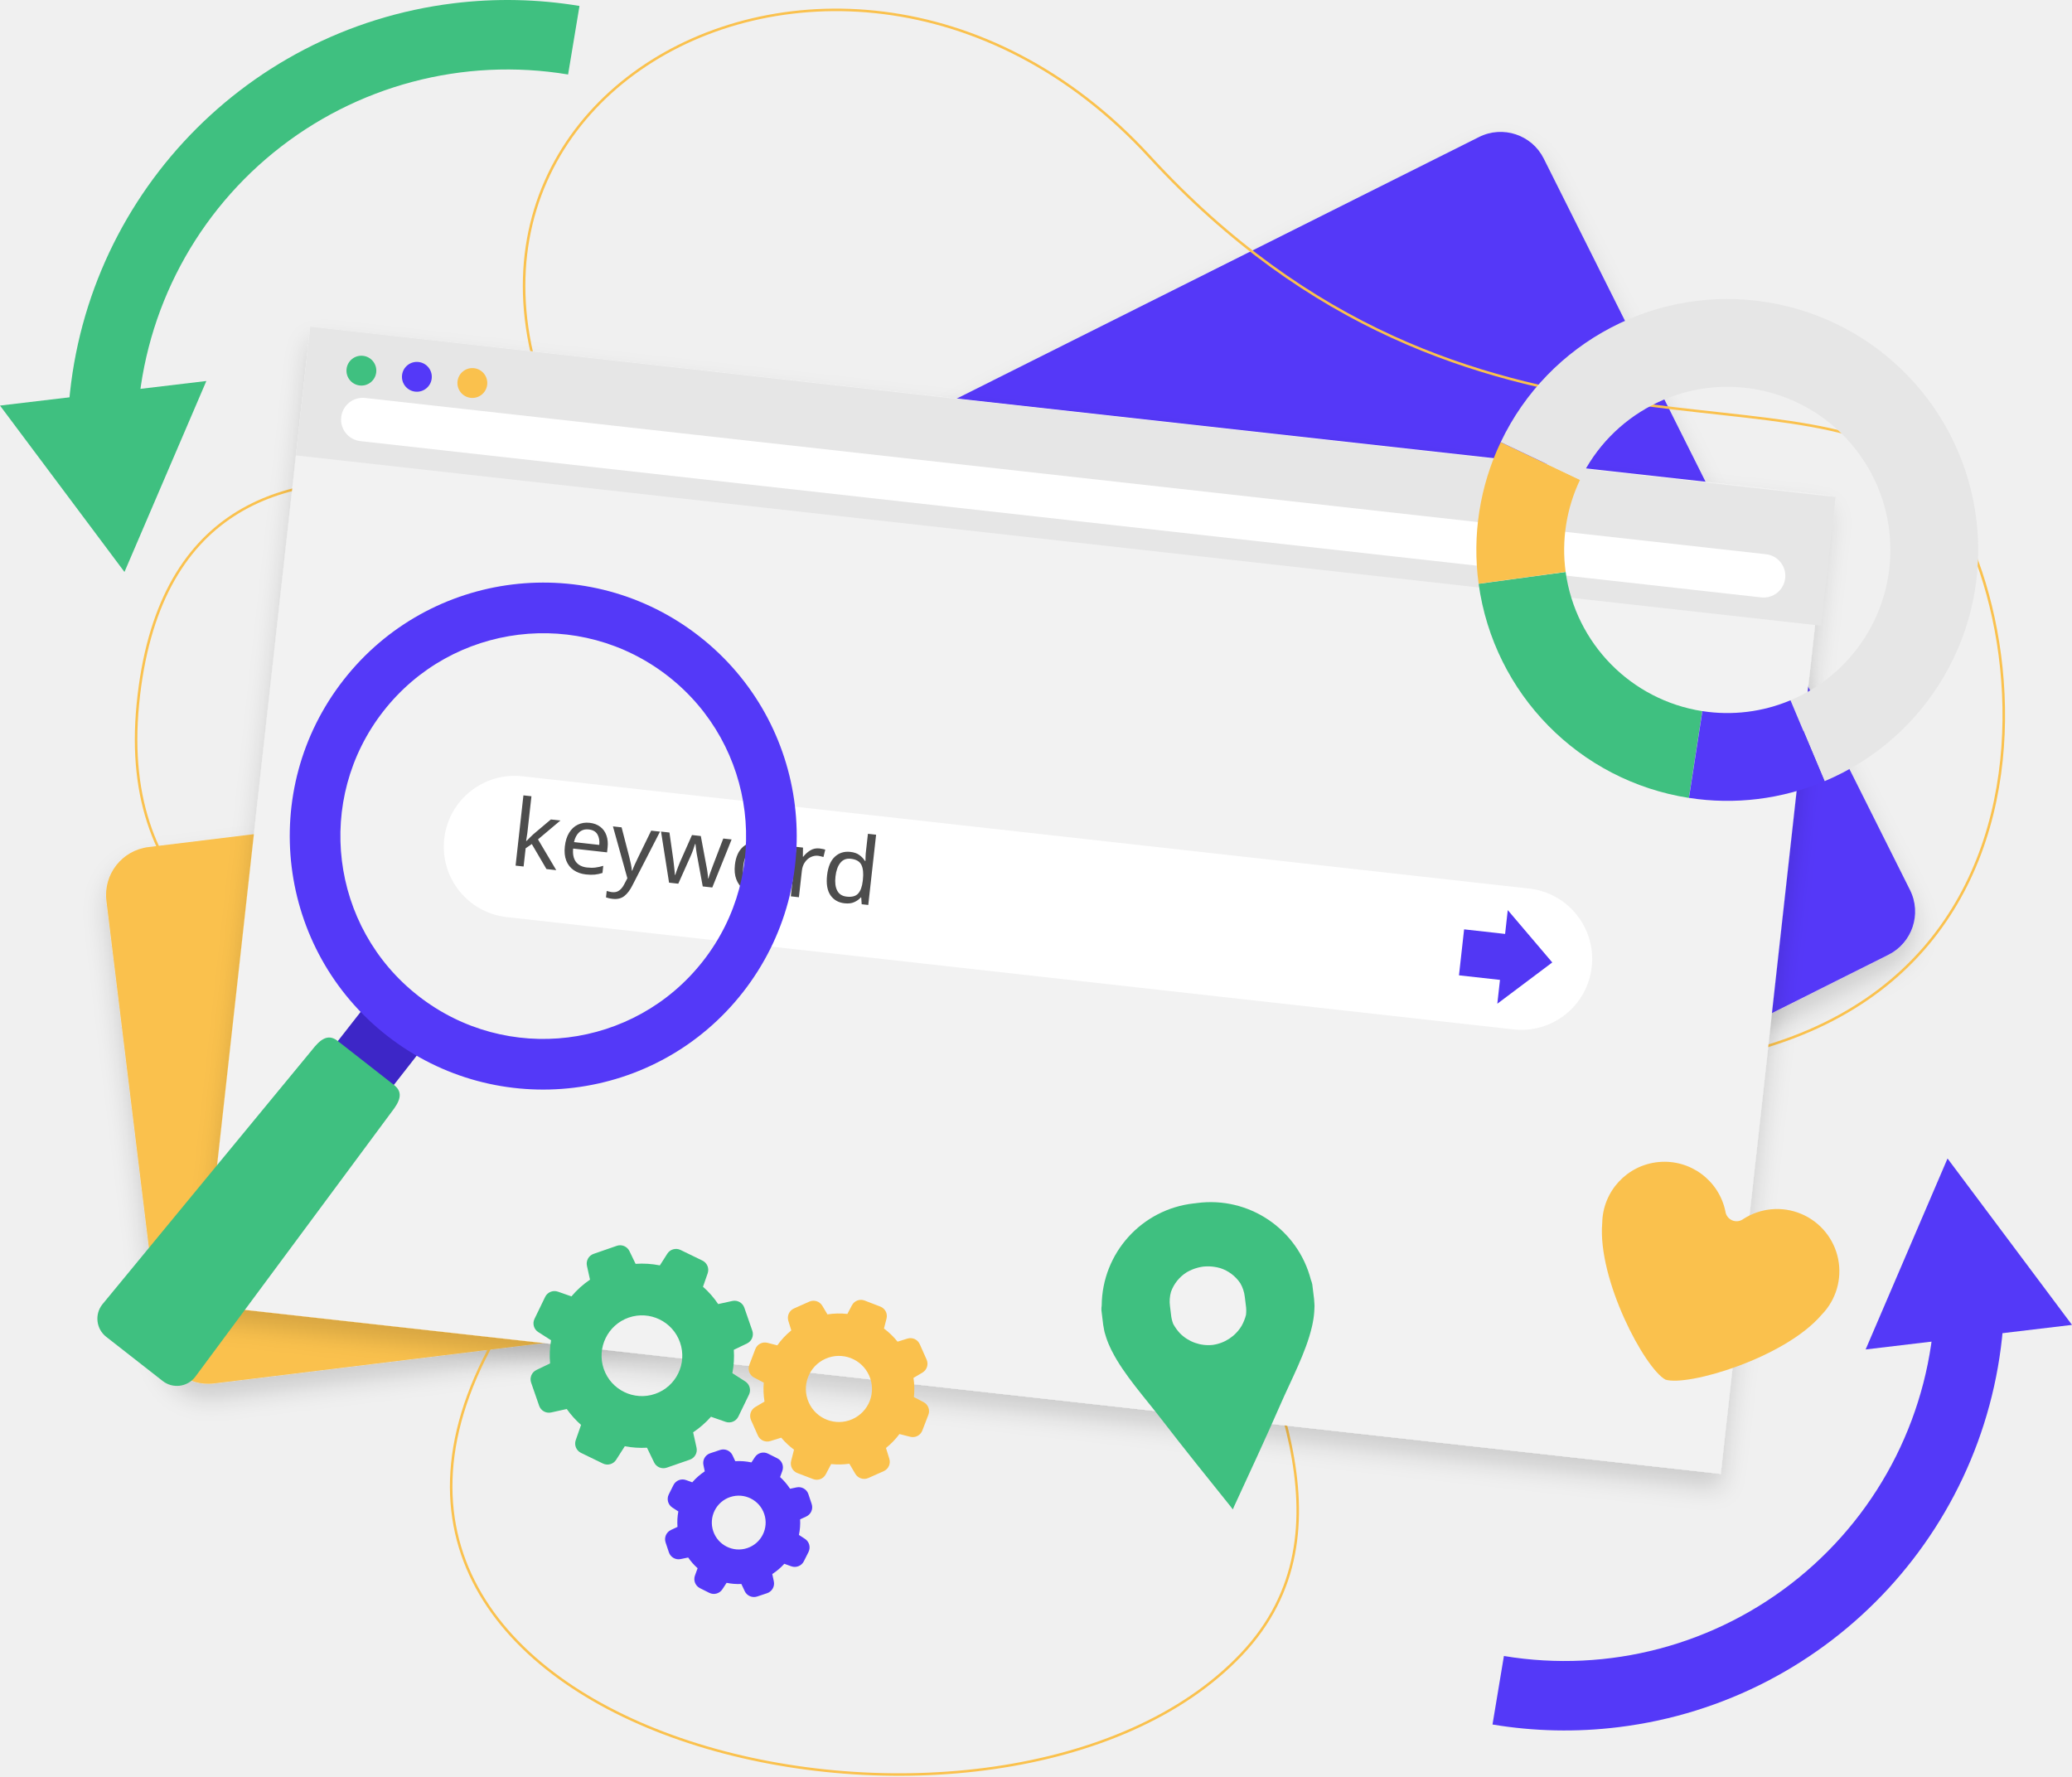
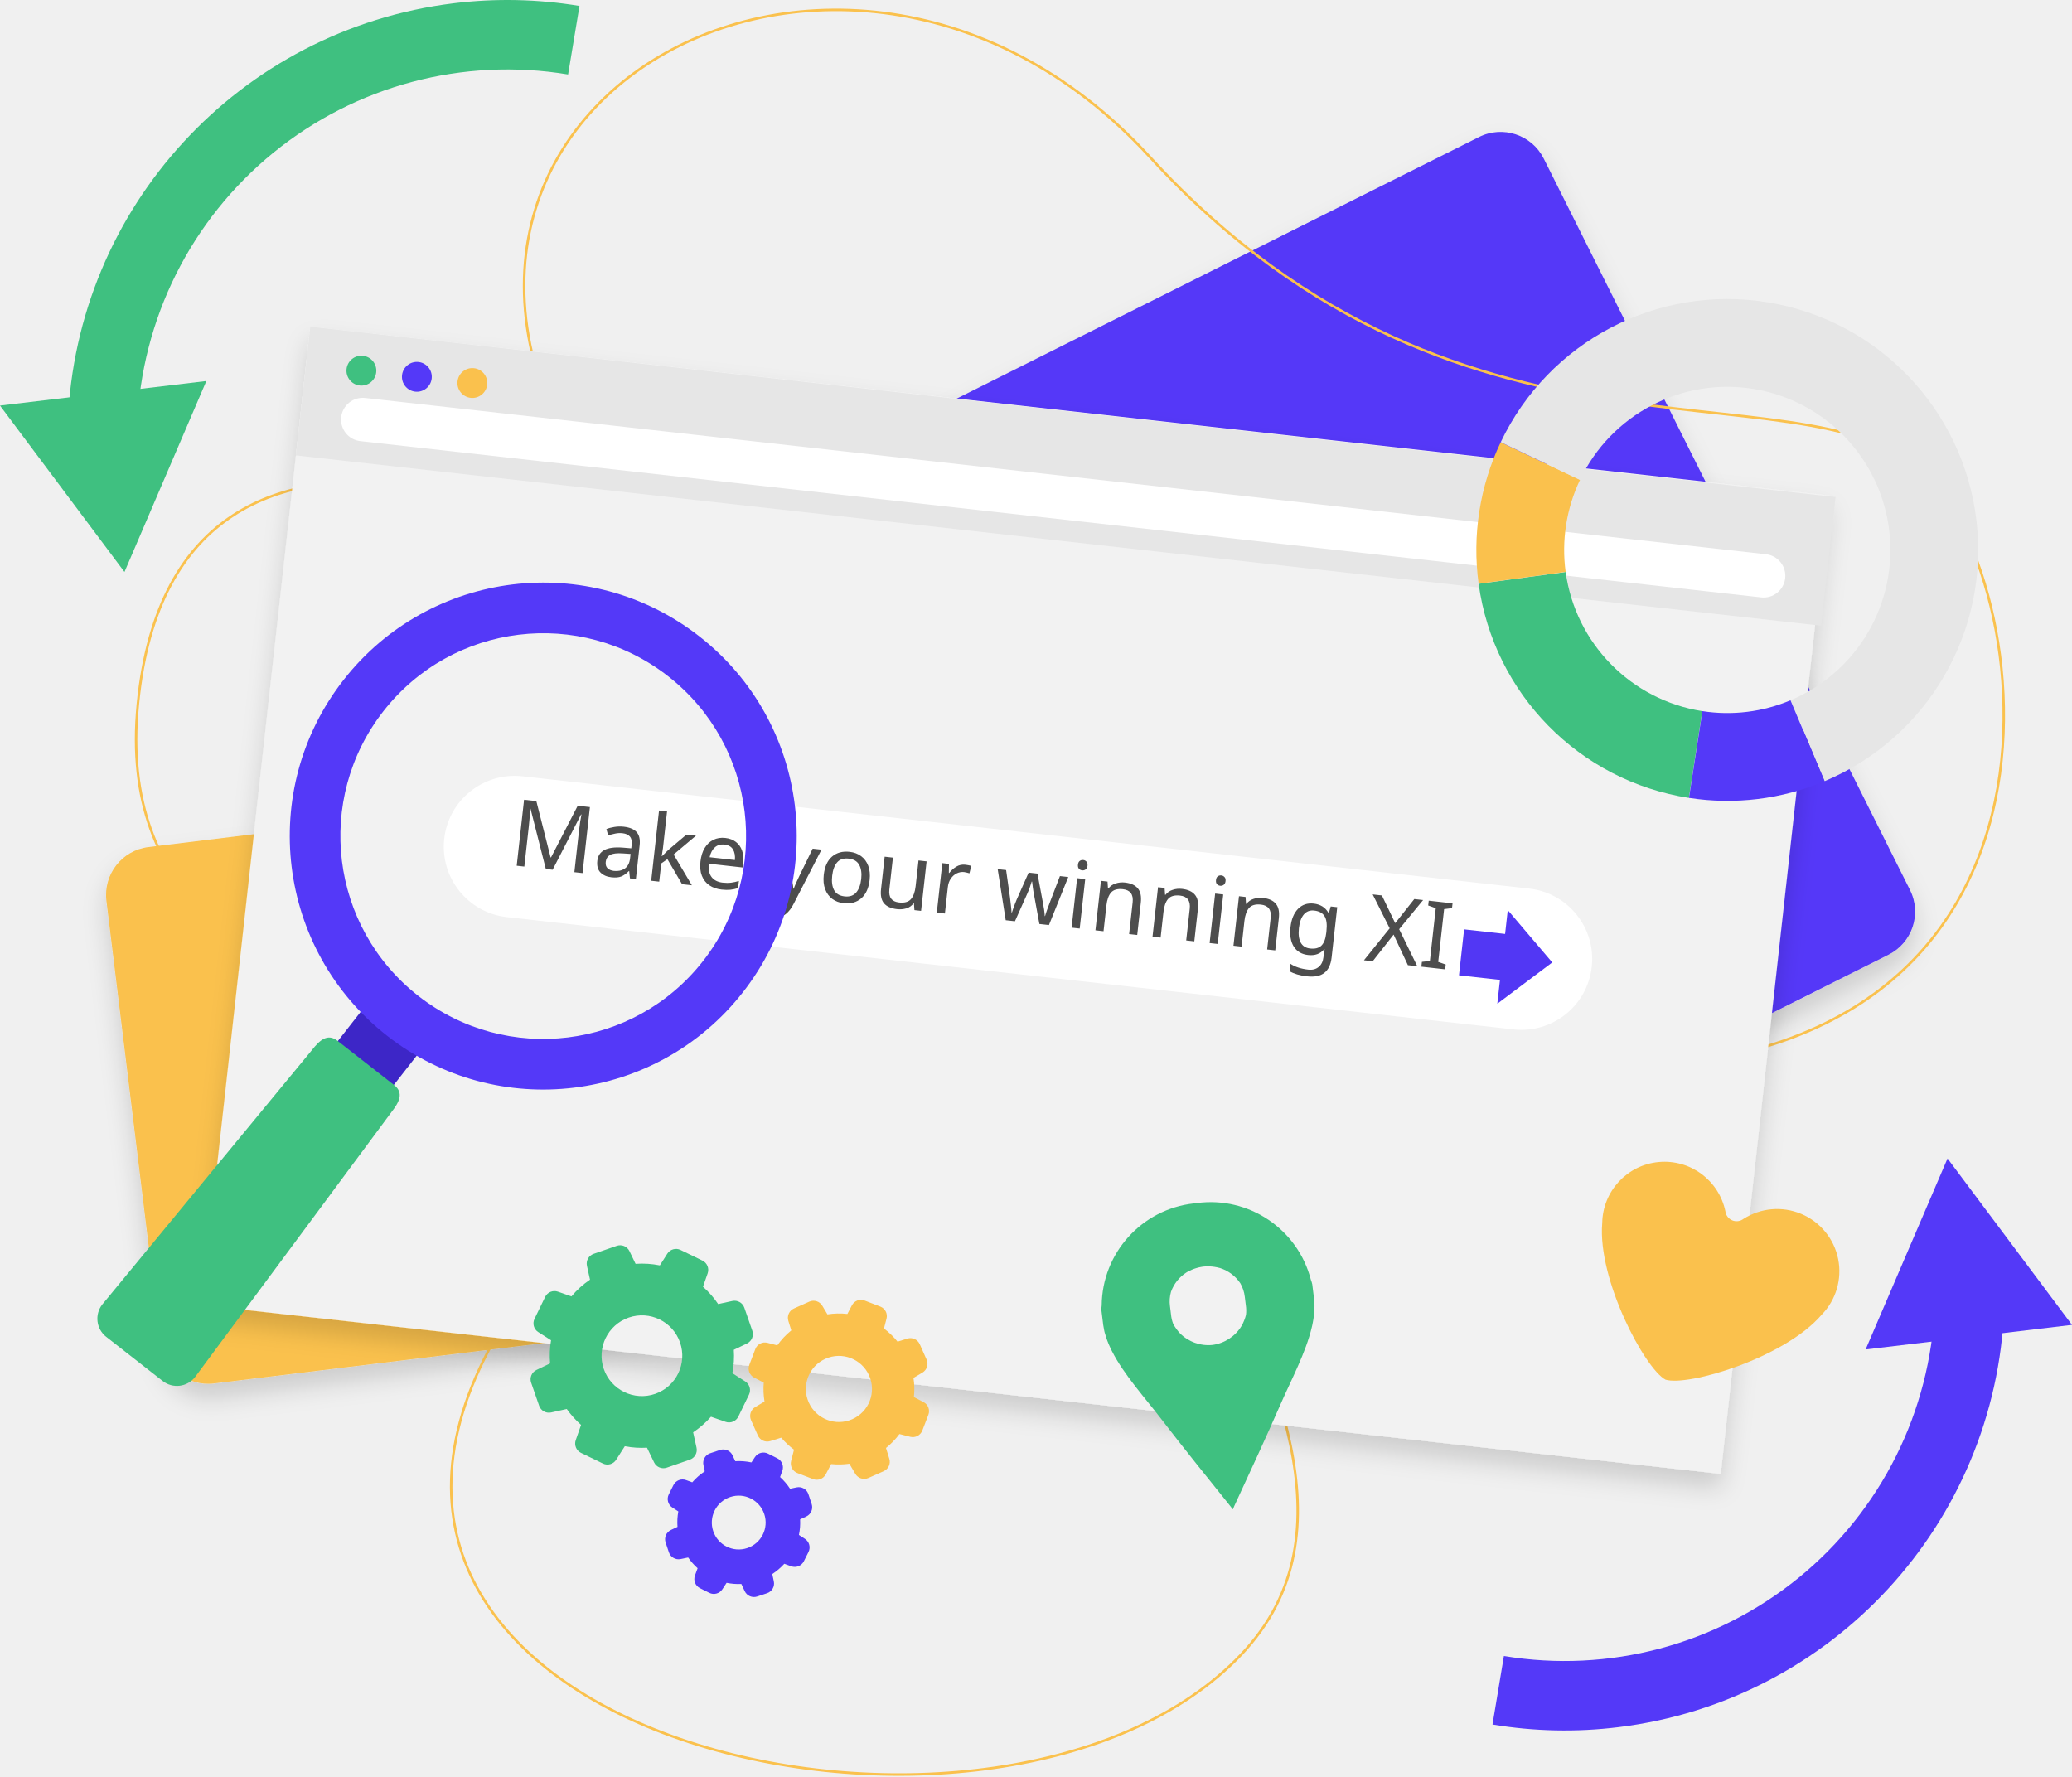
<svg xmlns="http://www.w3.org/2000/svg" viewBox="0 0 401.186 343.926">
  <defs>
    <filter id="Rectangle_3" x="12.439" y="144.667" width="159.544" height="134.167" filterUnits="userSpaceOnUse">
      <feOffset dy="2.813" input="SourceAlpha" />
      <feGaussianBlur stdDeviation="2.344" result="blur" />
      <feFlood flood-opacity="0.149" />
      <feComposite operator="in" in2="blur" />
      <feComposite in="SourceGraphic" />
    </filter>
    <filter id="Rectangle_4" x="159.972" y="18.136" width="221.051" height="236.334" filterUnits="userSpaceOnUse">
      <feOffset dy="2.813" input="SourceAlpha" />
      <feGaussianBlur stdDeviation="2.344" result="blur-2" />
      <feFlood flood-opacity="0.149" />
      <feComposite operator="in" in2="blur-2" />
      <feComposite in="SourceGraphic" />
    </filter>
    <filter id="Rectangle_5" x="31.828" y="59.035" width="330.558" height="237.167" filterUnits="userSpaceOnUse">
      <feOffset dy="2.813" input="SourceAlpha" />
      <feGaussianBlur stdDeviation="2.344" result="blur-3" />
      <feFlood flood-opacity="0.149" />
      <feComposite operator="in" in2="blur-3" />
      <feComposite in="SourceGraphic" />
    </filter>
  </defs>
  <g id="Group_33" data-name="Group 33" transform="translate(-61.061 -184.578)">
    <g transform="matrix(1, 0, 0, 1, 61.06, 184.58)" filter="url(#Rectangle_3)">
      <rect id="Rectangle_3-2" data-name="Rectangle 3" width="133.756" height="104.622" rx="9.336" transform="translate(19.47 165.14) rotate(-6.98)" fill="#fac14d" />
    </g>
    <g transform="matrix(1, 0, 0, 1, 61.06, 184.58)" filter="url(#Rectangle_4)">
      <rect id="Rectangle_4-2" data-name="Rectangle 4" width="142.829" height="177.059" rx="9.336" transform="translate(167.01 86.3) rotate(-26.6)" fill="#5439f8" />
    </g>
    <path id="Path_3" data-name="Path 3" d="M173.25,291.874C102.243,210.689,208.567,146.183,270.821,214s130.366,37.324,152.118,63.4,30.97,127.327-88.829,111.458S334.252,455.9,288.539,504s-186.4,18.151-145.642-59.045-75.4-48.606-67.984-124.952S173.25,291.874,173.25,291.874Z" transform="translate(12.84 0.932)" fill="none" stroke="#fac14d" stroke-miterlimit="10" stroke-width="0.488" />
    <g id="Group_9" data-name="Group 9" transform="translate(99.922 247.833)">
      <g id="Group_8" data-name="Group 8" transform="translate(0 0)">
        <g transform="matrix(1, 0, 0, 1, -38.86, -63.25)" filter="url(#Rectangle_5)">
          <rect id="Rectangle_5-2" data-name="Rectangle 5" width="297.109" height="191.34" transform="matrix(0.99, 0.11, -0.11, 0.99, 60.08, 63.25)" fill="#f2f2f2" />
        </g>
        <rect id="Rectangle_6" data-name="Rectangle 6" width="297.109" height="25.064" transform="matrix(0.994, 0.111, -0.111, 0.994, 21.214, 0)" fill="#e6e6e6" />
        <path id="Path_4" data-name="Path 4" d="M369.891,262.708,98.656,232.451a4.2,4.2,0,0,1-3.712-4.644h0a4.2,4.2,0,0,1,4.644-3.712l271.236,30.258A4.2,4.2,0,0,1,374.535,259h0A4.2,4.2,0,0,1,369.891,262.708Z" transform="translate(-67.743 -210.298)" fill="#fff" />
        <path id="Path_5" data-name="Path 5" d="M101.217,223.1a2.89,2.89,0,1,1-2.551-3.191A2.891,2.891,0,0,1,101.217,223.1Z" transform="translate(-67.232 -214.272)" fill="#3fc080" />
        <path id="Path_6" data-name="Path 6" d="M106.723,223.713a2.889,2.889,0,1,1-2.551-3.193A2.89,2.89,0,0,1,106.723,223.713Z" transform="translate(-61.997 -213.689)" fill="#5439f8" />
        <path id="Path_7" data-name="Path 7" d="M112.232,224.326a2.89,2.89,0,1,1-2.551-3.191A2.891,2.891,0,0,1,112.232,224.326Z" transform="translate(-56.762 -213.104)" fill="#fac14d" />
      </g>
      <path id="Path_8" data-name="Path 8" d="M312.235,310.687,117.312,288.943A13.718,13.718,0,0,1,105.2,273.789h0a13.716,13.716,0,0,1,15.153-12.111l194.921,21.744a13.719,13.719,0,0,1,12.112,15.153h0A13.716,13.716,0,0,1,312.235,310.687Z" transform="translate(-58.049 -174.632)" fill="#fff" />
      <text id="keyword" transform="translate(59.446 104.174) rotate(6.366)" fill="#4d4d4d" font-size="18" font-family="SegoeUI, Segoe UI">
-         <tspan x="0" y="0">keyword</tspan>
+         <tspan x="0" y="0">Make your winning XI</tspan>
      </text>
      <path id="Path_9" data-name="Path 9" d="M223.957,285.057l-8.618-10.137-.515,4.615-7.938-.886-.993,8.9,7.938.886-.515,4.614Z" transform="translate(37.737 -161.966)" fill="#5237f4" />
    </g>
    <g id="Group_10" data-name="Group 10" transform="translate(79.916 297.377)">
      <rect id="Rectangle_7" data-name="Rectangle 7" width="13.775" height="13.775" transform="translate(53.158 80.326) rotate(38.02)" fill="#3d26c7" />
      <path id="Path_10" data-name="Path 10" d="M169.137,252.826a49.08,49.08,0,1,0,8.434,68.895A49.081,49.081,0,0,0,169.137,252.826Zm-54.422,69.607a39.276,39.276,0,1,1,55.132-6.751A39.275,39.275,0,0,1,114.715,322.433Z" transform="translate(-52.576 -242.41)" fill="#5439f8" />
      <path id="Path_11" data-name="Path 11" d="M128.178,296.771l-10.932-8.549c-1.943-1.519-3.458-.166-4.978,1.779L71.676,339.255a4.466,4.466,0,0,0,.767,6.269l10.934,8.549a4.464,4.464,0,0,0,6.269-.769l38.007-51.274C129.172,300.087,130.12,298.291,128.178,296.771Z" transform="translate(-70.728 -199.487)" fill="#3fc080" />
    </g>
    <path id="Path_12" data-name="Path 12" d="M210.962,318.953a20.055,20.055,0,0,0-22.1-14.878c-.092.01-.185.029-.277.041s-.185.016-.277.025a20.059,20.059,0,0,0-17.855,19.772,4.412,4.412,0,0,0-.053.923l.019.158.31,2.526.012.107c.006.045.018.09.023.135.041.246.105.618.168.944.02.088.035.177.057.265l.014.07c.039.154.092.31.137.464a16.4,16.4,0,0,0,.923,2.461c.076.166.152.332.234.5.057.113.115.226.174.339,2.3,4.506,6.331,8.931,9.618,13.216,4.371,5.682,8.867,11.25,13.333,16.817.137.179.271.361.408.538l.01-.018.012.016c.09-.207.177-.414.265-.62,2.994-6.481,6.013-12.969,8.884-19.538,2.155-4.952,5-10.217,6.144-15.144.031-.127.06-.252.088-.378.039-.178.072-.355.105-.532a16.277,16.277,0,0,0,.3-2.623c.006-.158.018-.32.019-.476l0-.07c0-.092-.008-.183-.01-.275-.018-.33-.045-.706-.064-.954-.006-.045,0-.092-.01-.137l-.014-.105-.31-2.528-.018-.158A4.551,4.551,0,0,0,210.962,318.953Zm-19.013,12.59a7.773,7.773,0,0,1-6.322-2.229,8.893,8.893,0,0,1-1.332-1.847,7,7,0,0,1-.423-1.822l-.2-1.635a6.8,6.8,0,0,1,.2-2.752,7.414,7.414,0,0,1,3.072-3.8c.17-.1.343-.189.519-.275.154-.078.314-.146.476-.215a8.383,8.383,0,0,1,.9-.32,7.389,7.389,0,0,1,.991-.224c.086-.014.172-.029.258-.041s.174-.016.261-.023a7.719,7.719,0,0,1,1.016-.021,8.746,8.746,0,0,1,.952.094c.172.027.345.055.513.094.191.041.382.088.57.142a7.414,7.414,0,0,1,3.9,2.945,6.783,6.783,0,0,1,.862,2.621l.2,1.633a6.876,6.876,0,0,1,.029,1.871,8.8,8.8,0,0,1-.847,2.112A7.772,7.772,0,0,1,191.948,331.543Z" transform="translate(103.921 113.435)" fill="#3fc080" />
    <g id="Group_11" data-name="Group 11" transform="translate(346.913 242.46)">
      <path id="Path_13" data-name="Path 13" d="M248.549,285.1l2.6-16.8a31.639,31.639,0,0,1-26.458-26.94l-16.846,2.294a48.656,48.656,0,0,0,40.7,41.446Z" transform="translate(-207.399 -188.494)" fill="#3fc080" />
      <path id="Path_14" data-name="Path 14" d="M224.905,253.58a31.582,31.582,0,0,1,2.777-17.806l-15.35-7.3a48.561,48.561,0,0,0-4.274,27.4Z" transform="translate(-207.616 -200.737)" fill="#fac14d" />
      <path id="Path_15" data-name="Path 15" d="M225.388,249.273a31.58,31.58,0,1,1,40.771,42.677l6.593,15.668a48.578,48.578,0,1,0-62.714-65.643Z" transform="translate(-205.313 -214.254)" fill="#e6e6e6" />
      <path id="Path_16" data-name="Path 16" d="M254.973,269.758l-6.591-15.666a31.428,31.428,0,0,1-17.059,2.1l-2.6,16.8A48.321,48.321,0,0,0,254.973,269.758Z" transform="translate(-187.554 -176.389)" fill="#5439f8" />
    </g>
    <g id="Group_12" data-name="Group 12" transform="translate(163.791 425.69)">
      <path id="Path_17" data-name="Path 17" d="M120.736,339.89a18.082,18.082,0,0,0,2.77,3.08l-1.03,2.947a2.008,2.008,0,0,0,1.014,2.465l4.25,2.064a2,2,0,0,0,2.565-.731l1.668-2.614a17.635,17.635,0,0,0,4.3.283l1.371,2.838a2,2,0,0,0,2.46,1.024l4.467-1.549a2,2,0,0,0,1.293-2.327l-.657-2.965a17.882,17.882,0,0,0,3.454-3.017l2.832.987a2.011,2.011,0,0,0,2.465-1.012l2.062-4.254a2,2,0,0,0-.73-2.563l-2.489-1.593a17.425,17.425,0,0,0,.281-4.523l2.559-1.231a2.008,2.008,0,0,0,1.026-2.461l-1.549-4.465a2.007,2.007,0,0,0-2.329-1.3l-2.733.6a17.432,17.432,0,0,0-2.941-3.355l.907-2.6a2.009,2.009,0,0,0-1.012-2.465l-4.244-2.058a2,2,0,0,0-2.563.73l-1.439,2.259a17.594,17.594,0,0,0-4.7-.3l-1.188-2.463a2,2,0,0,0-2.46-1.022l-4.469,1.549a2,2,0,0,0-1.3,2.325l.591,2.672a17.541,17.541,0,0,0-3.595,3.242l-2.625-.919a2.011,2.011,0,0,0-2.465,1.016l-2.06,4.252a2,2,0,0,0,.731,2.563l2.475,1.58a17.092,17.092,0,0,0-.189,4.482l-2.645,1.27a2,2,0,0,0-1.024,2.46l1.549,4.467a2,2,0,0,0,2.329,1.3Zm11.994-17.7a7.816,7.816,0,1,1-4.824,9.946,7.829,7.829,0,0,1,4.824-9.946Zm0,0" transform="translate(-113.73 -308.195)" fill="#3fc080" />
      <path id="Path_18" data-name="Path 18" d="M160.886,314.916l-3.049-1.174a1.973,1.973,0,0,0-2.461.928l-.878,1.67a14.3,14.3,0,0,0-3.86.084l-.993-1.668a1.987,1.987,0,0,0-2.506-.807l-2.984,1.33a1.983,1.983,0,0,0-1.088,2.4l.573,1.847a14.347,14.347,0,0,0-2.711,2.894l-1.911-.493a1.979,1.979,0,0,0-2.341,1.205l-1.166,3.062a1.967,1.967,0,0,0,.928,2.46l1.865.979a14.923,14.923,0,0,0,.148,3.671l-1.808,1.071a2,2,0,0,0-.806,2.51l1.328,2.984a1.985,1.985,0,0,0,2.4,1.086l2.124-.661a14.563,14.563,0,0,0,2.475,2.325l-.558,2.181a1.98,1.98,0,0,0,1.2,2.342l3.049,1.17a1.972,1.972,0,0,0,2.461-.928l1.04-1.978a14.385,14.385,0,0,0,3.523-.066l1.159,1.962a1.991,1.991,0,0,0,2.51.806l2.984-1.328a1.981,1.981,0,0,0,1.086-2.4l-.648-2.089a14.653,14.653,0,0,0,2.608-2.7l2.087.533a1.985,1.985,0,0,0,2.342-1.205l1.17-3.047a1.973,1.973,0,0,0-.928-2.462l-1.874-.977a14.144,14.144,0,0,0-.08-3.71l1.74-1.03a1.993,1.993,0,0,0,.806-2.51l-1.328-2.982a1.978,1.978,0,0,0-2.4-1.088l-1.9.591a14.428,14.428,0,0,0-2.633-2.54l.49-1.9a1.965,1.965,0,0,0-1.192-2.35Zm-5.426,21.795a6.4,6.4,0,1,1,3.251-8.444,6.394,6.394,0,0,1-3.251,8.444Zm0,0" transform="translate(-93.156 -303.049)" fill="#fac14d" />
      <path id="Path_19" data-name="Path 19" d="M128.223,344.047a1.979,1.979,0,0,0-1.038,2.422l.634,1.9a1.974,1.974,0,0,0,2.282,1.313l1.453-.3a11.424,11.424,0,0,0,1.828,2.073l-.515,1.418a1.978,1.978,0,0,0,.975,2.446l1.794.9a1.975,1.975,0,0,0,2.543-.69l.817-1.246a11.54,11.54,0,0,0,2.857.222l.648,1.385a1.982,1.982,0,0,0,2.424,1.038l1.9-.634A1.976,1.976,0,0,0,148.14,354l-.3-1.422a11.79,11.79,0,0,0,2.329-1.982l1.342.484a1.975,1.975,0,0,0,2.444-.975l.9-1.794a1.98,1.98,0,0,0-.69-2.543L153,345.008a11.5,11.5,0,0,0,.228-3.014l1.2-.556a1.978,1.978,0,0,0,1.038-2.423l-.634-1.9a1.971,1.971,0,0,0-2.282-1.311l-1.266.263a11.871,11.871,0,0,0-1.933-2.264l.433-1.19a1.975,1.975,0,0,0-.971-2.444l-1.8-.9a1.973,1.973,0,0,0-2.543.69l-.665,1.008a11.646,11.646,0,0,0-3.132-.238l-.527-1.133a1.978,1.978,0,0,0-2.423-1.036l-1.9.634a1.971,1.971,0,0,0-1.313,2.282l.254,1.219a11.98,11.98,0,0,0-2.419,2.13l-1.2-.437a1.971,1.971,0,0,0-2.444.973l-.9,1.8a1.977,1.977,0,0,0,.689,2.545l1.159.753a11.462,11.462,0,0,0-.16,2.99ZM139.7,337.67a5.211,5.211,0,1,1-3.3,6.591,5.209,5.209,0,0,1,3.3-6.591Zm0,0" transform="translate(-101.039 -288.932)" fill="#5439f8" />
    </g>
    <g id="Group_14" data-name="Group 14" transform="translate(371.224 409.523)">
      <g id="Group_13" data-name="Group 13">
        <path id="Path_20" data-name="Path 20" d="M258.665,309.986a12.051,12.051,0,0,0-11.174.973,2.185,2.185,0,0,1-3.5-1.467,12.051,12.051,0,0,0-23.847,2.247c-.936,10.971,8.227,28.175,12.249,30.346,4.367,1.344,23.059-4.192,30.221-12.555a12.041,12.041,0,0,0-3.952-19.544Zm0,0" transform="translate(-220.08 -299.906)" fill="#fac14d" />
      </g>
    </g>
    <g id="Group_19" data-name="Group 19" transform="translate(350.042 408.881)">
      <g id="Group_18" data-name="Group 18">
        <g id="Group_15" data-name="Group 15" transform="translate(0 28.395)">
          <path id="Path_21" data-name="Path 21" d="M233.587,395.848a85.124,85.124,0,0,1-24.367-.517l2.21-13.267a71.72,71.72,0,0,0,83.43-67.929l13.441.5a85.128,85.128,0,0,1-74.713,81.214Z" transform="translate(-209.22 -314.135)" fill="#5439f8" />
        </g>
        <g id="Group_17" data-name="Group 17" transform="translate(72.251)">
          <g id="Group_16" data-name="Group 16">
            <path id="Path_22" data-name="Path 22" d="M286.217,331.794l-24.1-32.217-15.858,36.976Z" transform="translate(-246.263 -299.577)" fill="#5439f8" />
          </g>
        </g>
      </g>
    </g>
    <g id="Group_24" data-name="Group 24" transform="translate(61.061 184.578)">
      <g id="Group_23" data-name="Group 23">
        <g id="Group_20" data-name="Group 20" transform="translate(13.126)">
          <path id="Path_23" data-name="Path 23" d="M142.5,185.214a85.267,85.267,0,0,1,24.367.517L164.66,199a71.719,71.719,0,0,0-83.428,67.929l-13.441-.5A85.123,85.123,0,0,1,142.5,185.214Z" transform="translate(-67.791 -184.578)" fill="#3fc080" />
        </g>
        <g id="Group_22" data-name="Group 22" transform="translate(0 73.768)">
          <g id="Group_21" data-name="Group 21">
            <path id="Path_24" data-name="Path 24" d="M61.061,227.157l24.1,32.217L101.016,222.4Z" transform="translate(-61.061 -222.399)" fill="#3fc080" />
          </g>
        </g>
      </g>
    </g>
  </g>
</svg>
